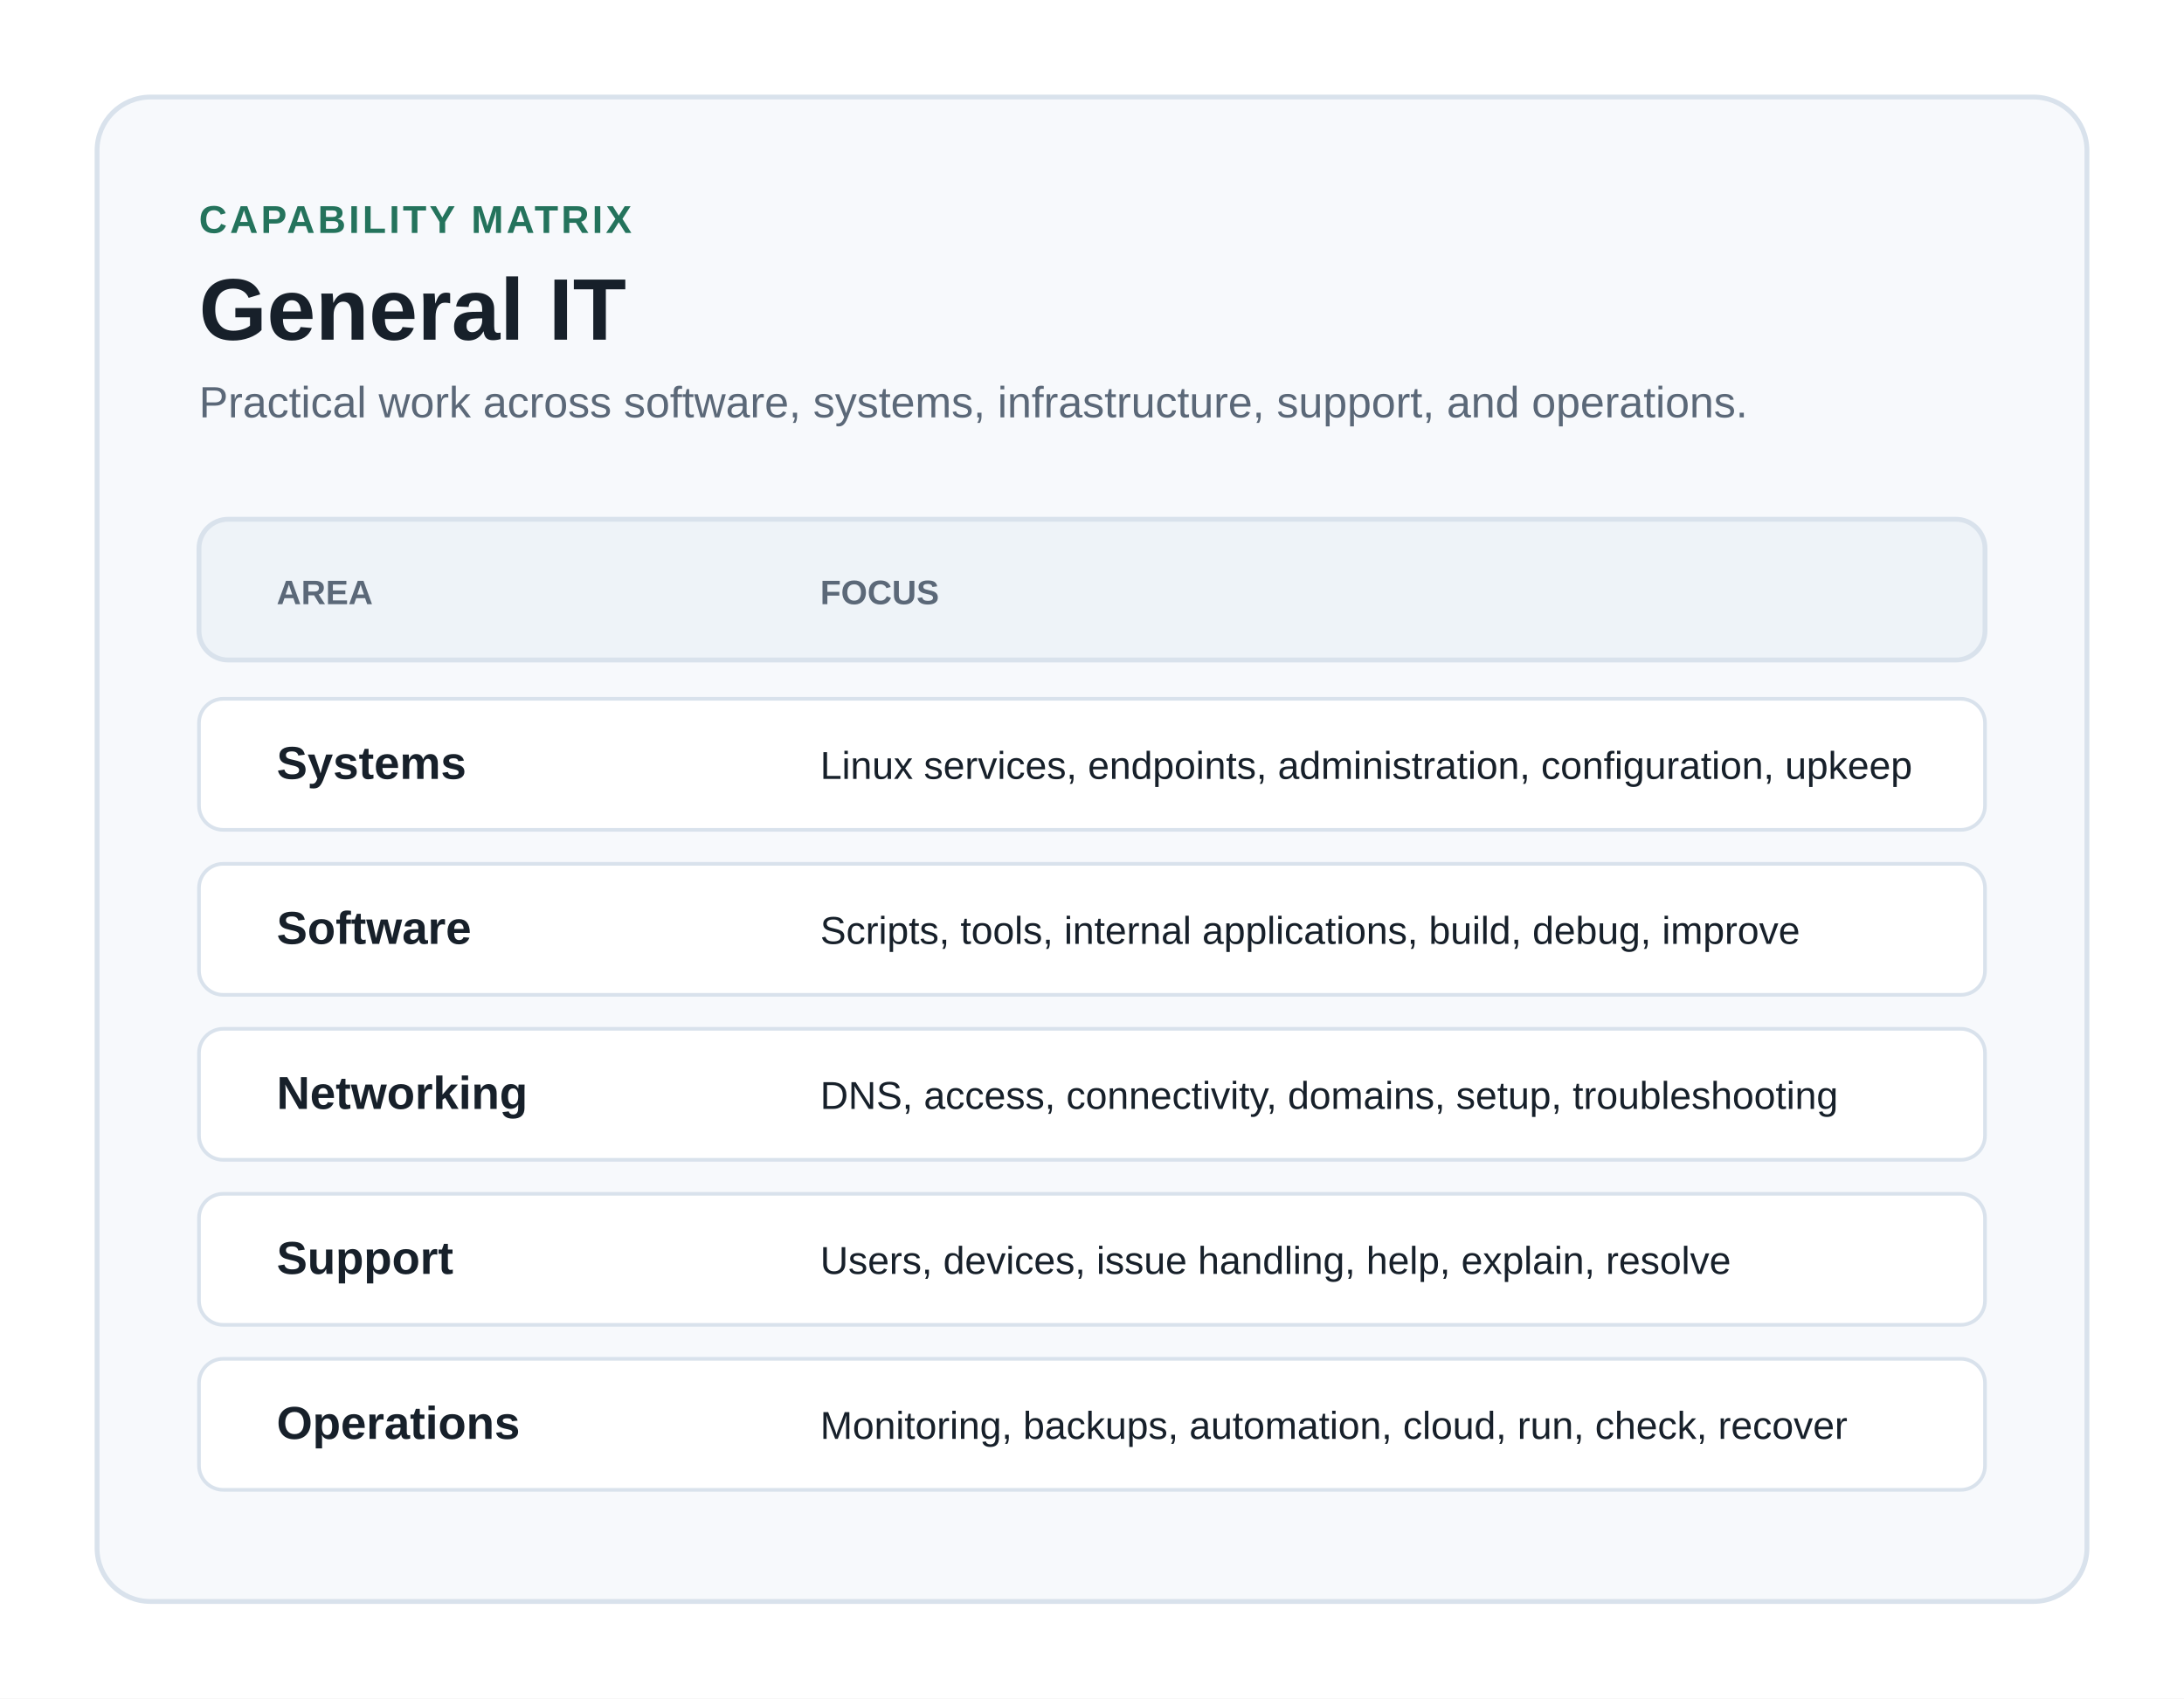
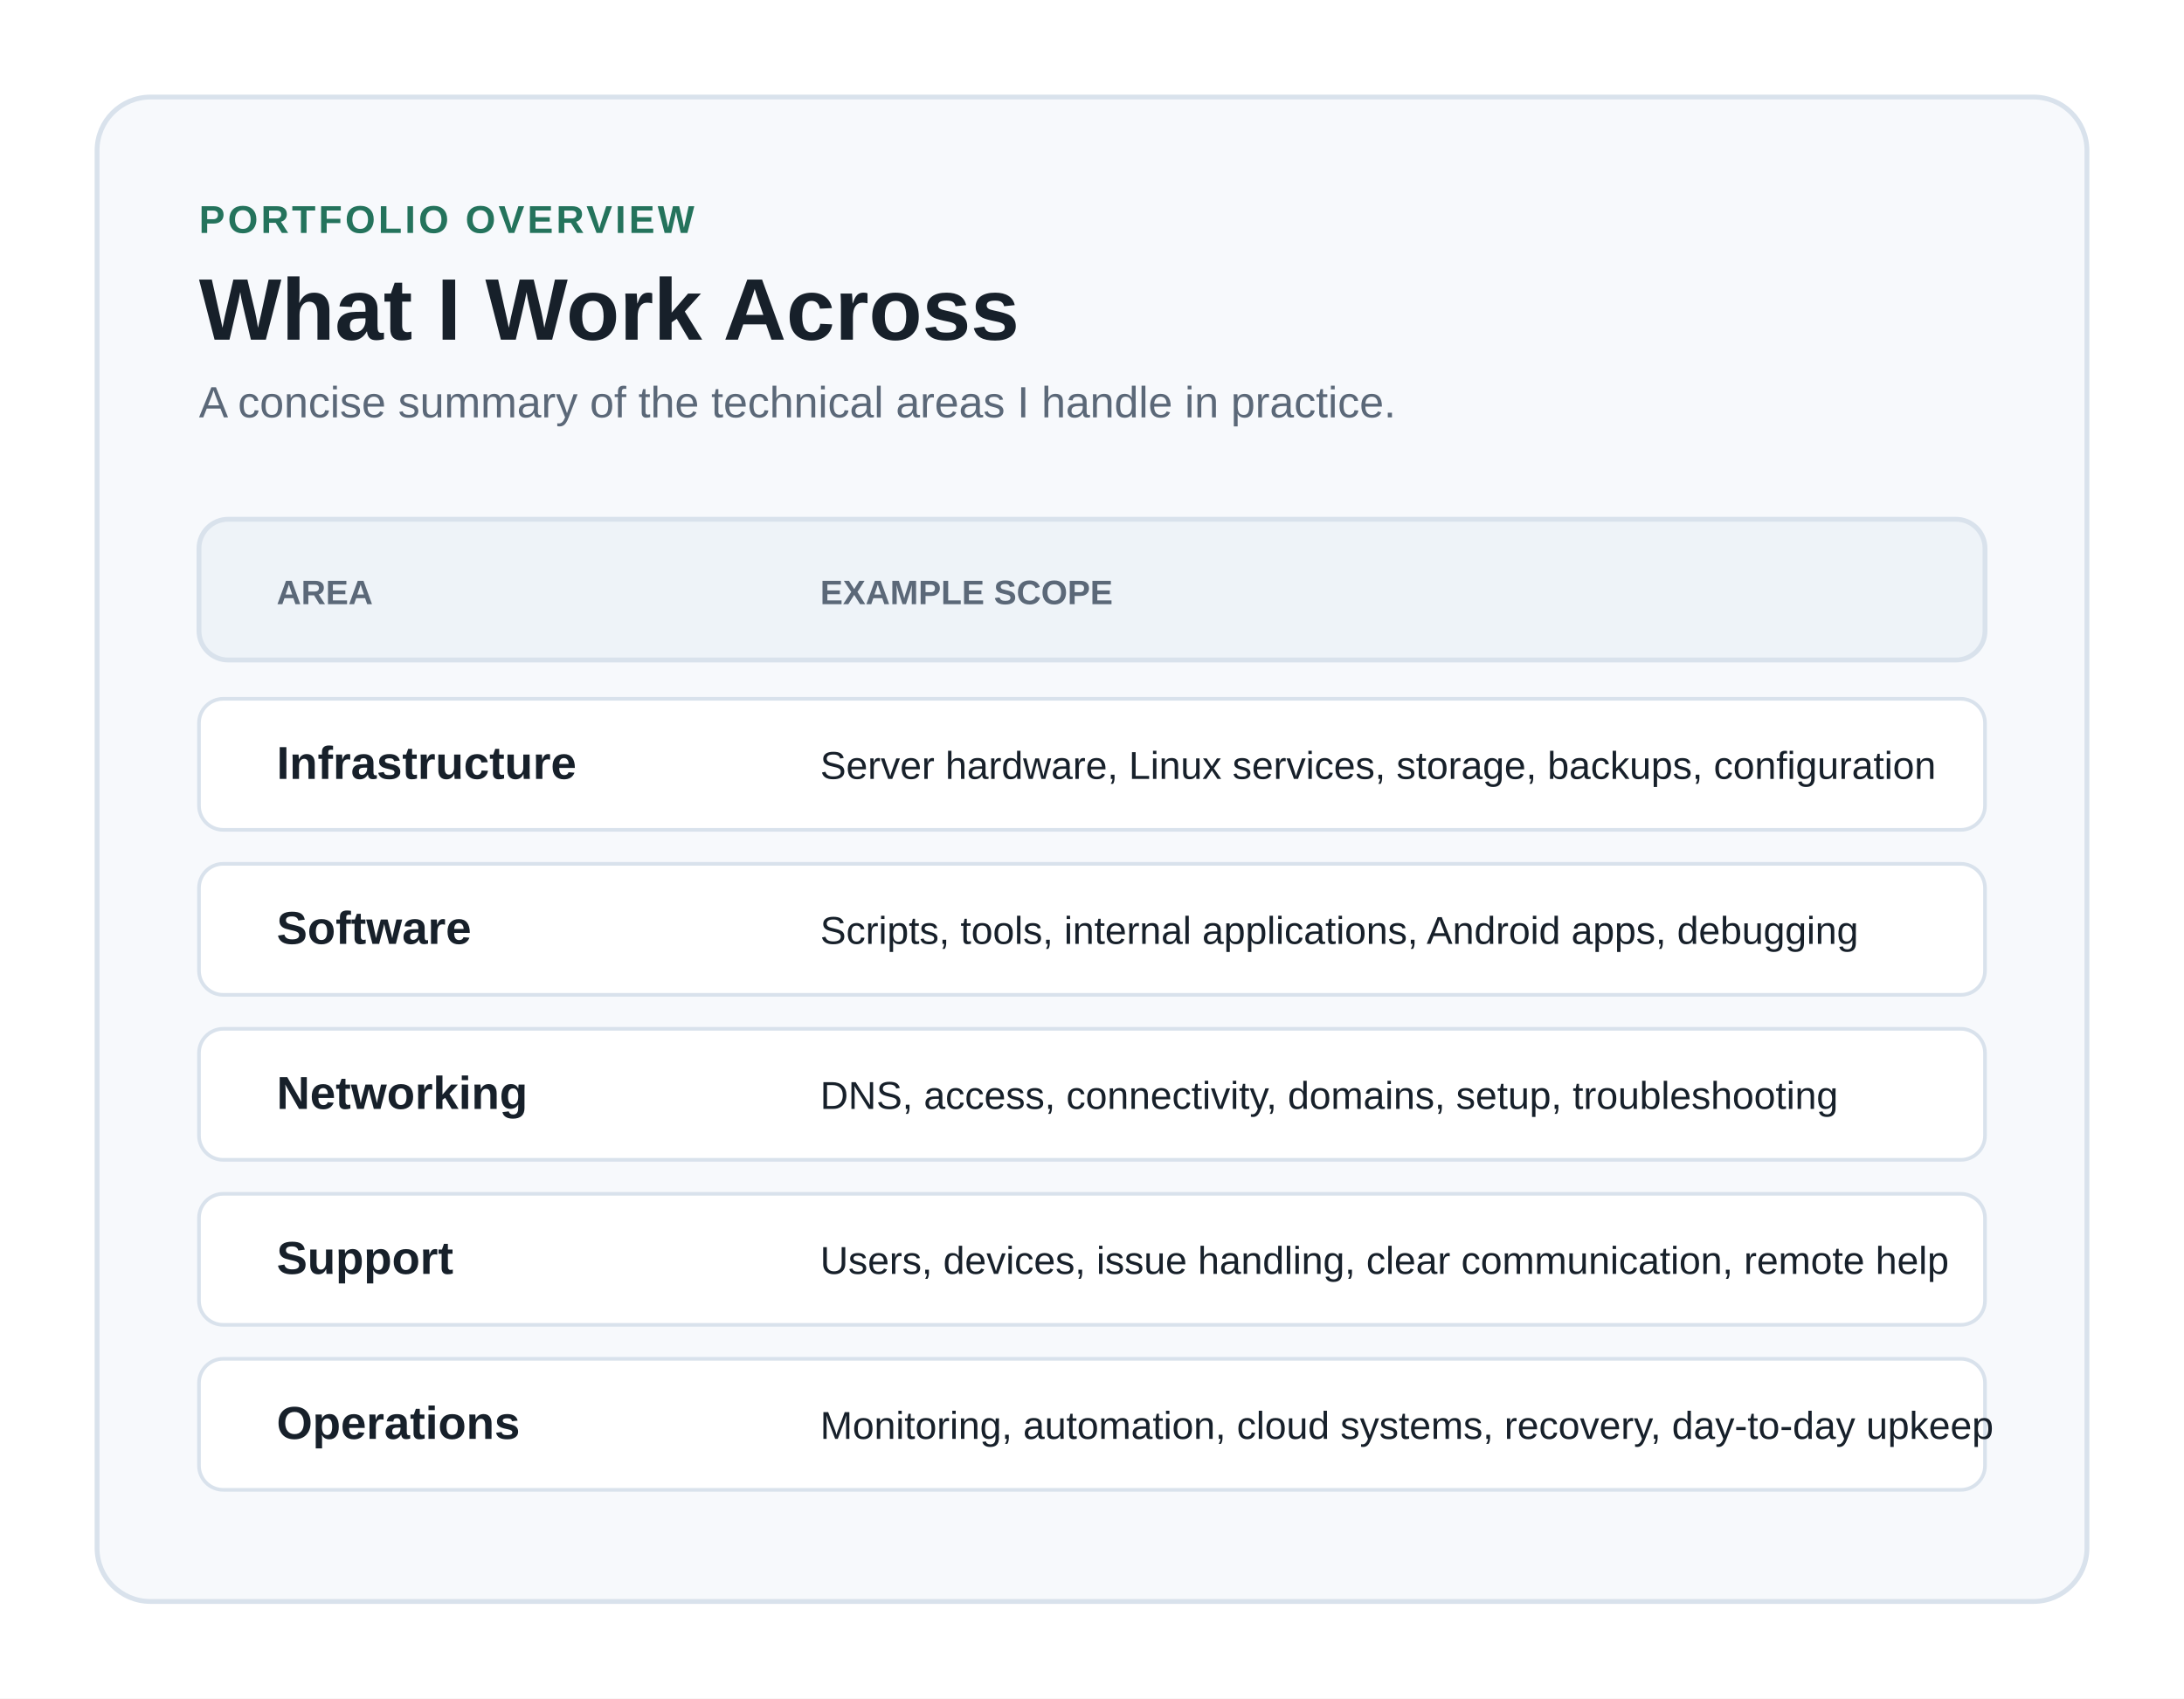
<svg xmlns="http://www.w3.org/2000/svg" viewBox="0 0 900 700" role="img" aria-labelledby="title desc">
  <rect width="900" height="700" fill="#ffffff" />
  <rect x="40" y="40" width="820" height="620" rx="22" fill="#f7f9fc" stroke="#d9e2ec" stroke-width="2" />
  <g font-family="Arial, sans-serif">
-     <text x="82" y="96" font-size="16" font-weight="700" fill="#24735c" letter-spacing="1.2">CAPABILITY MATRIX</text>
-     <text x="82" y="140" font-size="36" font-weight="700" fill="#17202a">General IT</text>
-     <text x="82" y="172" font-size="18" fill="#5b6878">Practical work across software, systems, infrastructure, support, and operations.</text>
+     <text x="82" y="96" font-size="16" font-weight="700" fill="#24735c" letter-spacing="1.2">PORTFOLIO OVERVIEW</text>
+     <text x="82" y="140" font-size="36" font-weight="700" fill="#17202a">What I Work Across</text>
+     <text x="82" y="172" font-size="18" fill="#5b6878">A concise summary of the technical areas I handle in practice.</text>
    <rect x="82" y="214" width="736" height="58" rx="12" fill="#eef3f8" stroke="#d9e2ec" stroke-width="2" />
    <text x="114" y="249" font-size="14" font-weight="700" fill="#5b6878">AREA</text>
-     <text x="338" y="249" font-size="14" font-weight="700" fill="#5b6878">FOCUS</text>
+     <text x="338" y="249" font-size="14" font-weight="700" fill="#5b6878">EXAMPLE SCOPE</text>
    <g>
      <rect x="82" y="288" width="736" height="54" rx="10" fill="#ffffff" stroke="#d9e2ec" stroke-width="1.5" />
-       <text x="114" y="321" font-size="19" font-weight="700" fill="#17202a">Systems</text>
-       <text x="338" y="321" font-size="16" fill="#17202a">Linux services, endpoints, administration, configuration, upkeep</text>
+       <text x="114" y="321" font-size="19" font-weight="700" fill="#17202a">Infrastructure</text>
+       <text x="338" y="321" font-size="16" fill="#17202a">Server hardware, Linux services, storage, backups, configuration</text>
    </g>
    <g>
      <rect x="82" y="356" width="736" height="54" rx="10" fill="#ffffff" stroke="#d9e2ec" stroke-width="1.5" />
      <text x="114" y="389" font-size="19" font-weight="700" fill="#17202a">Software</text>
-       <text x="338" y="389" font-size="16" fill="#17202a">Scripts, tools, internal applications, build, debug, improve</text>
+       <text x="338" y="389" font-size="16" fill="#17202a">Scripts, tools, internal applications, Android apps, debugging</text>
    </g>
    <g>
      <rect x="82" y="424" width="736" height="54" rx="10" fill="#ffffff" stroke="#d9e2ec" stroke-width="1.5" />
      <text x="114" y="457" font-size="19" font-weight="700" fill="#17202a">Networking</text>
      <text x="338" y="457" font-size="16" fill="#17202a">DNS, access, connectivity, domains, setup, troubleshooting</text>
    </g>
    <g>
      <rect x="82" y="492" width="736" height="54" rx="10" fill="#ffffff" stroke="#d9e2ec" stroke-width="1.5" />
      <text x="114" y="525" font-size="19" font-weight="700" fill="#17202a">Support</text>
-       <text x="338" y="525" font-size="16" fill="#17202a">Users, devices, issue handling, help, explain, resolve</text>
+       <text x="338" y="525" font-size="16" fill="#17202a">Users, devices, issue handling, clear communication, remote help</text>
    </g>
    <g>
      <rect x="82" y="560" width="736" height="54" rx="10" fill="#ffffff" stroke="#d9e2ec" stroke-width="1.5" />
      <text x="114" y="593" font-size="19" font-weight="700" fill="#17202a">Operations</text>
-       <text x="338" y="593" font-size="16" fill="#17202a">Monitoring, backups, automation, cloud, run, check, recover</text>
+       <text x="338" y="593" font-size="16" fill="#17202a">Monitoring, automation, cloud systems, recovery, day-to-day upkeep</text>
    </g>
  </g>
</svg>
